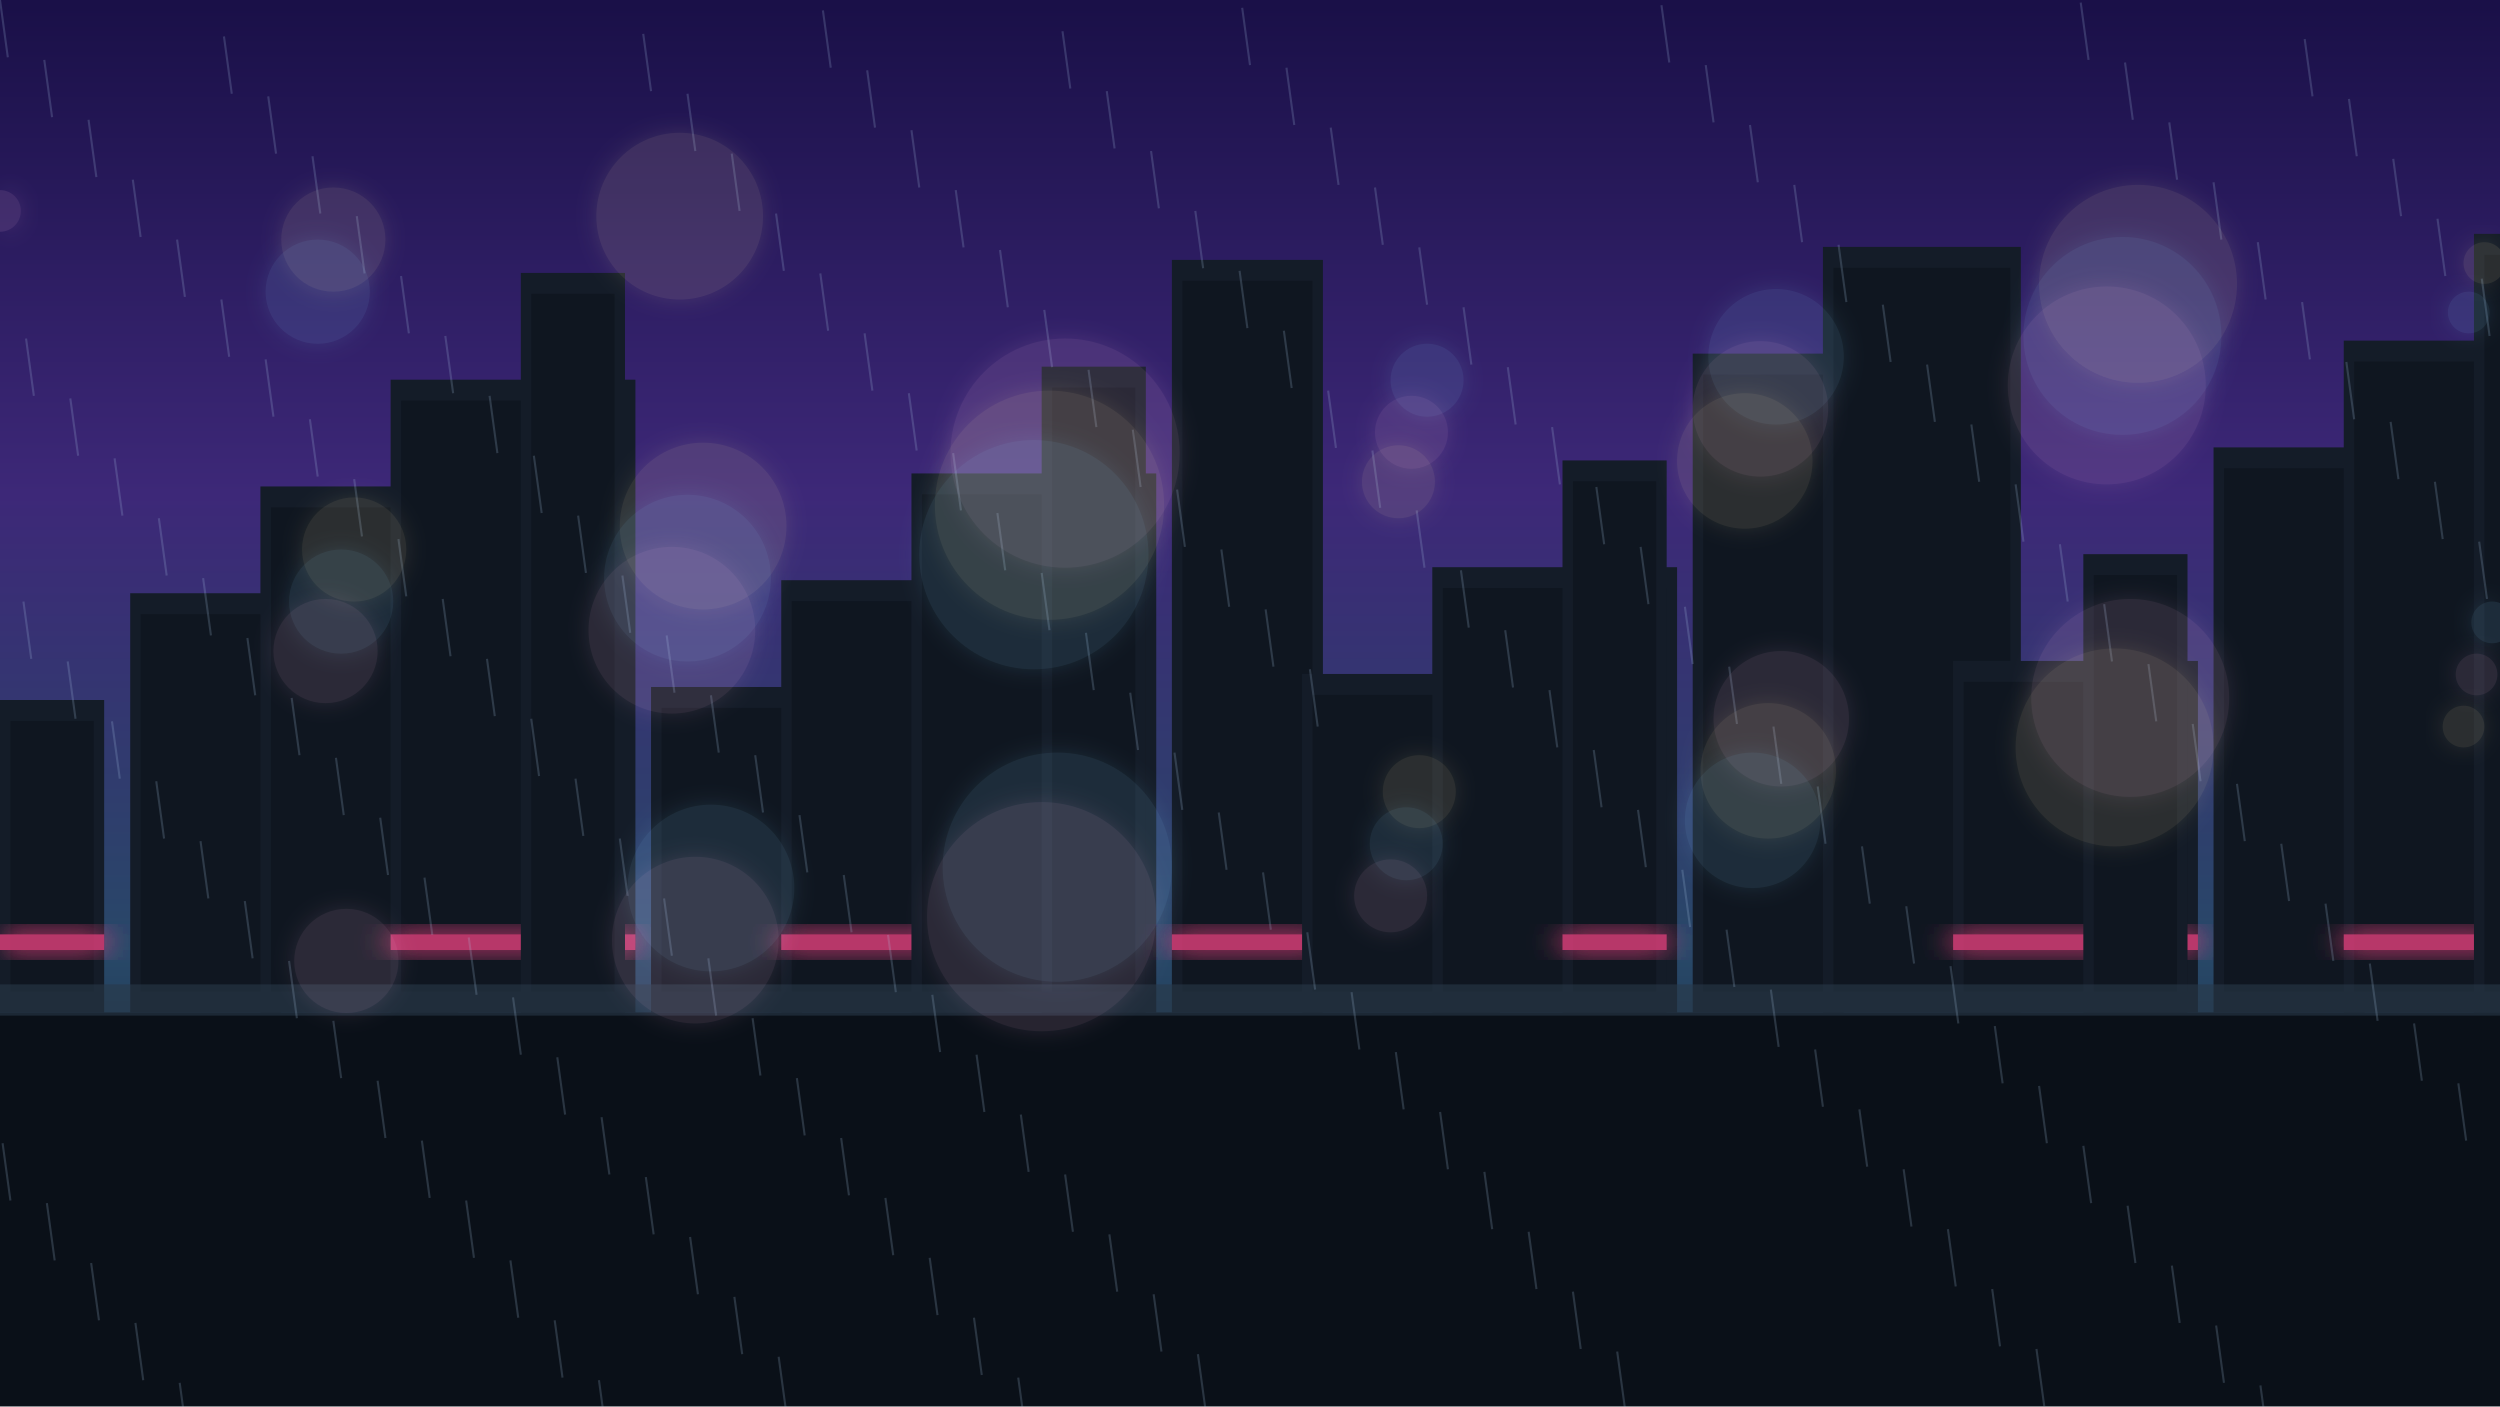
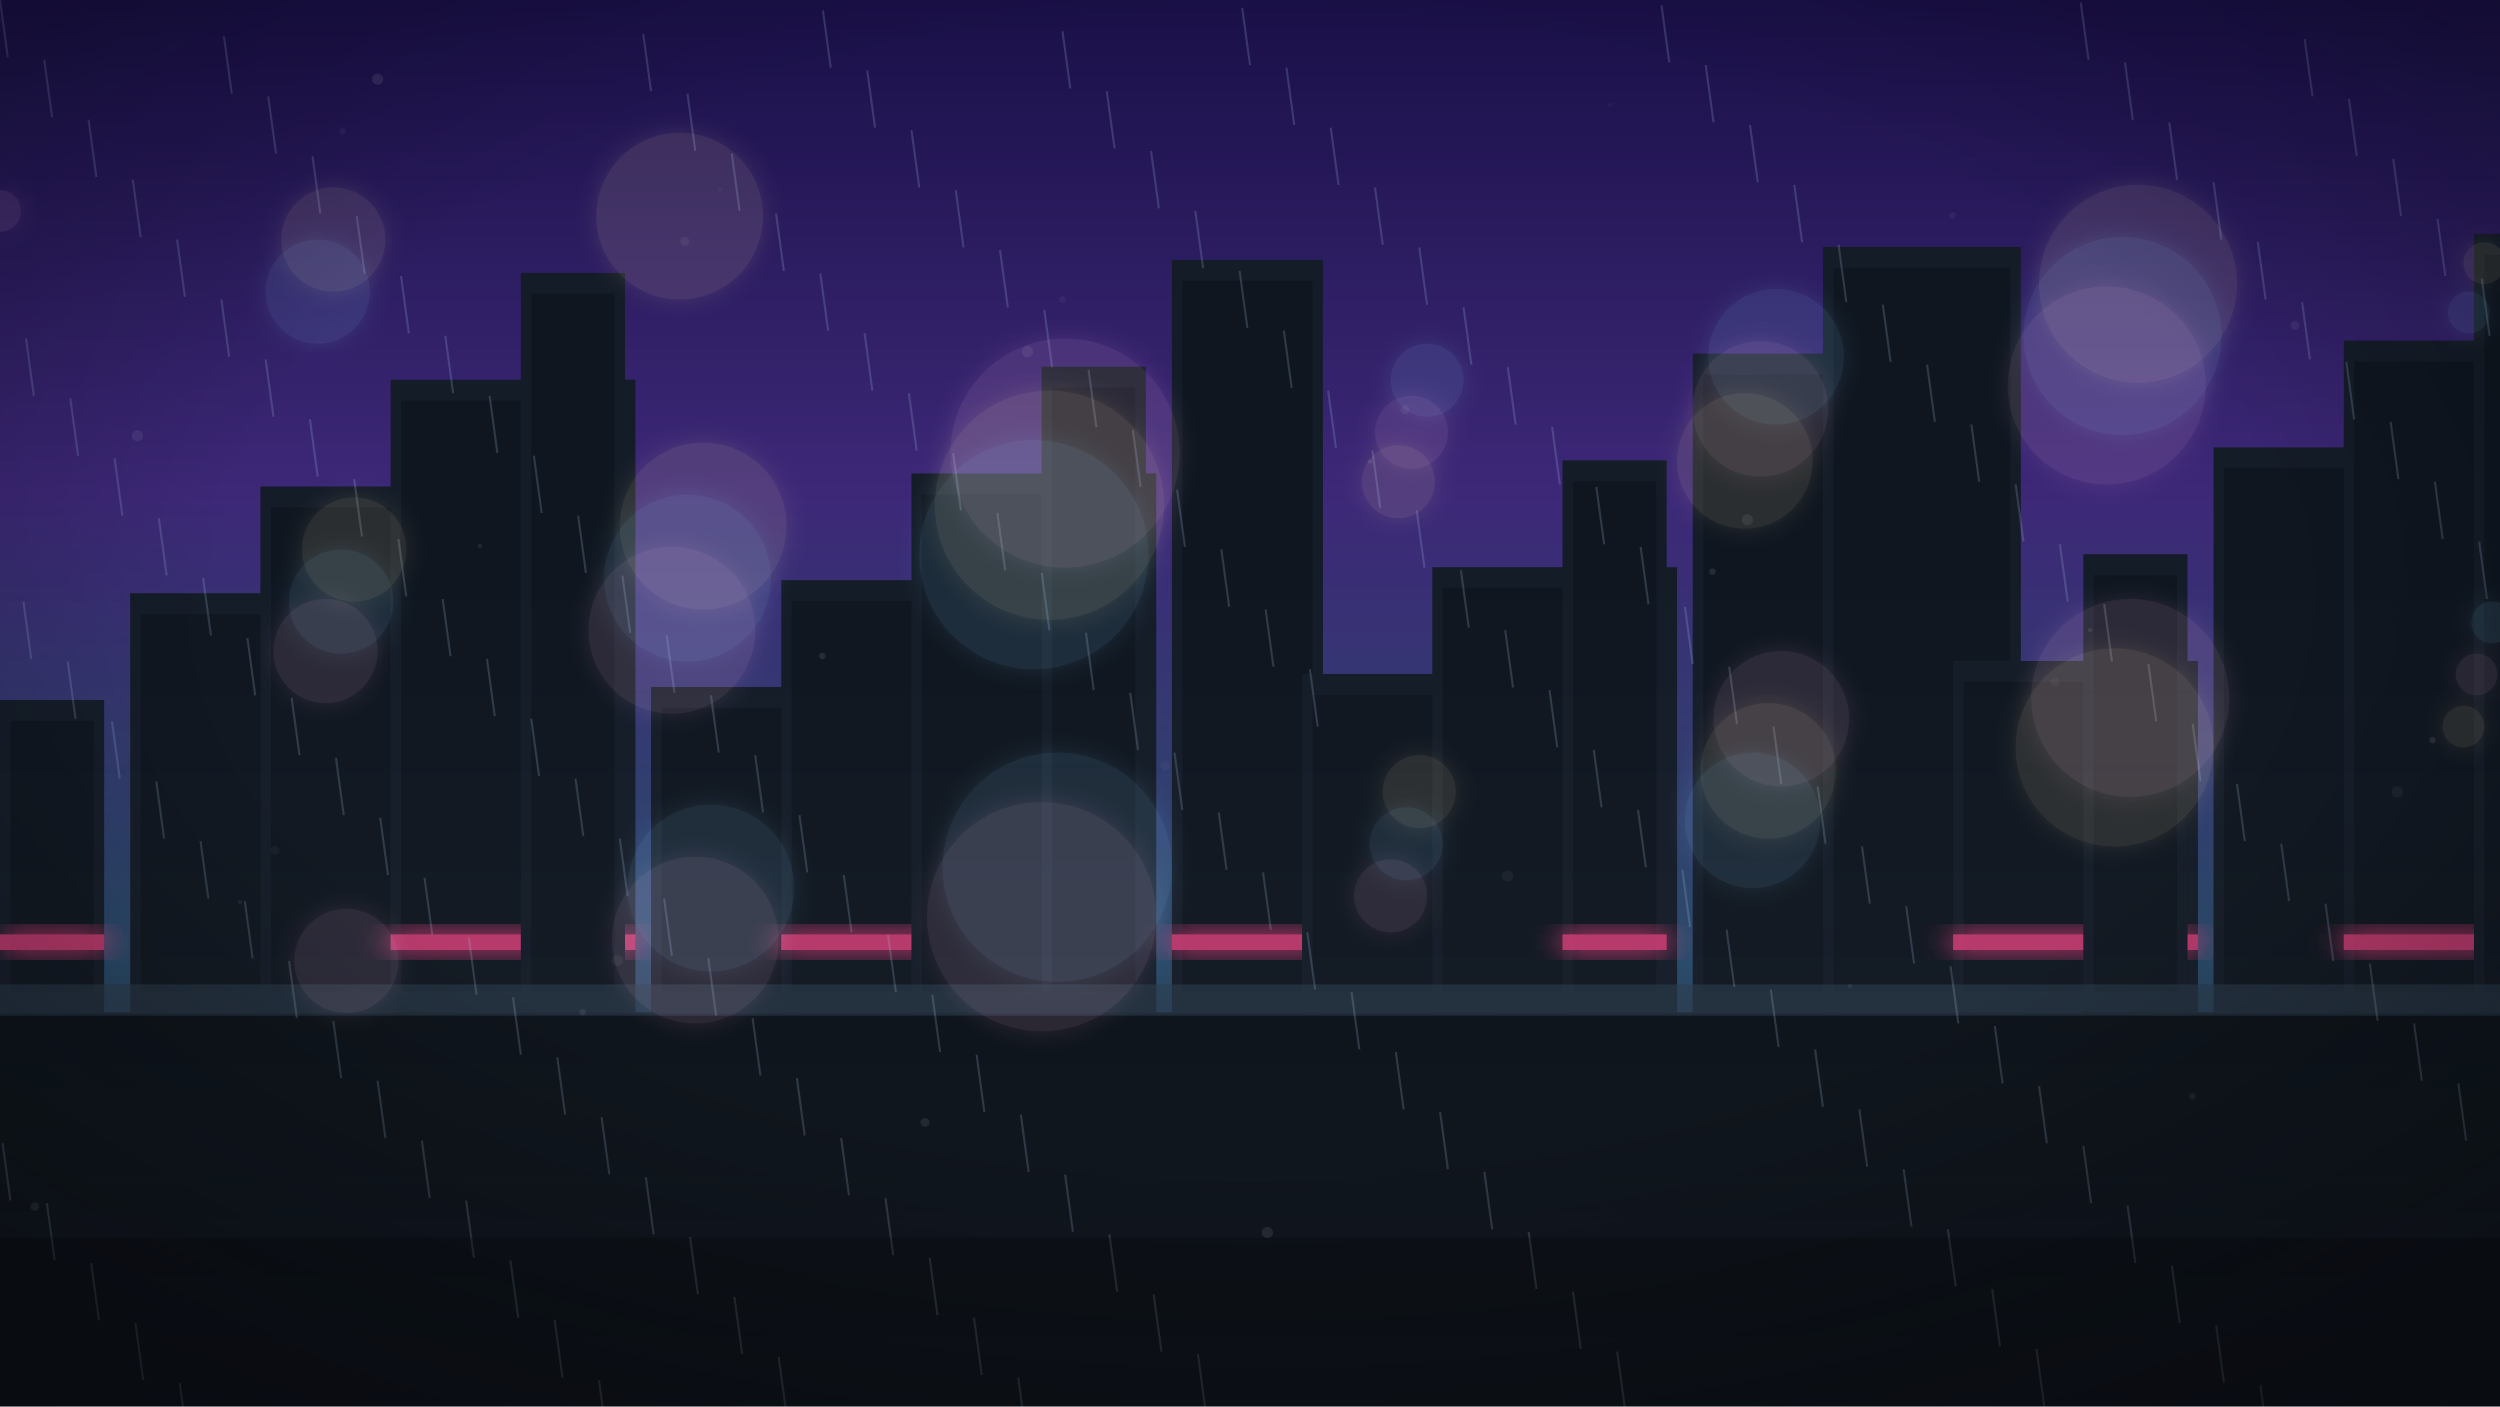
<svg xmlns="http://www.w3.org/2000/svg" viewBox="0 0 960 540" width="960" height="540">
  <defs>
    <linearGradient id="skyTop" x1="0" y1="0" x2="0" y2="1">
      <stop offset="0%" stop-color="#1a1048" />
      <stop offset="35%" stop-color="#3d2878" />
      <stop offset="68%" stop-color="#284868" />
      <stop offset="100%" stop-color="#0c1420" />
    </linearGradient>
    <linearGradient id="skyDay" x1="0" y1="0" x2="0" y2="1">
      <stop offset="0%" stop-color="#7ec8ff" />
      <stop offset="45%" stop-color="#a8d8f8" />
      <stop offset="78%" stop-color="#e8c878" />
      <stop offset="100%" stop-color="#88b868" />
    </linearGradient>
    <linearGradient id="skySunset" x1="0" y1="0" x2="0" y2="1">
      <stop offset="0%" stop-color="#ff6b4a" />
      <stop offset="28%" stop-color="#d84888" />
      <stop offset="55%" stop-color="#683878" />
      <stop offset="100%" stop-color="#120818" />
    </linearGradient>
    <linearGradient id="haze" x1="0" y1="0.4" x2="0" y2="1">
      <stop offset="0%" stop-color="#fff" stop-opacity="0" />
      <stop offset="100%" stop-color="#c8d8f0" stop-opacity="0.22" />
    </linearGradient>
    <filter id="softGlow" x="-40%" y="-40%" width="180%" height="180%">
      <feGaussianBlur stdDeviation="4" result="b" />
      <feMerge>
        <feMergeNode in="b" />
        <feMergeNode in="SourceGraphic" />
      </feMerge>
    </filter>
    <filter id="neonGlow" x="-60%" y="-60%" width="220%" height="220%">
      <feGaussianBlur stdDeviation="6" result="b" />
      <feMerge>
        <feMergeNode in="b" />
        <feMergeNode in="b" />
        <feMergeNode in="SourceGraphic" />
      </feMerge>
    </filter>
    <filter id="paintSoft" x="-2%" y="-2%" width="104%" height="104%">
      <feGaussianBlur stdDeviation="0.6" />
    </filter>
    <radialGradient id="sunDisc" cx="0.5" cy="0.5" r="0.5">
      <stop offset="0%" stop-color="#fff8e8" />
      <stop offset="55%" stop-color="#ffd080" />
      <stop offset="100%" stop-color="#ff904000" />
    </radialGradient>
    <radialGradient id="moonGlow" cx="0.5" cy="0.5" r="0.5">
      <stop offset="0%" stop-color="#fffef8" />
      <stop offset="40%" stop-color="#e8e0f0" />
      <stop offset="100%" stop-color="#e8e0f000" />
    </radialGradient>
    <linearGradient id="wallWarm" x1="0" y1="0" x2="1" y2="1">
      <stop offset="0%" stop-color="#fff0e4" />
      <stop offset="45%" stop-color="#e8c8b0" />
      <stop offset="100%" stop-color="#c8a088" />
    </linearGradient>
    <linearGradient id="wallCool" x1="0" y1="0" x2="0" y2="1">
      <stop offset="0%" stop-color="#eef2f8" />
      <stop offset="100%" stop-color="#b8c0d0" />
    </linearGradient>
    <linearGradient id="floorWood" x1="0" y1="0.6" x2="0" y2="1">
      <stop offset="0%" stop-color="#a88870" />
      <stop offset="100%" stop-color="#685040" />
    </linearGradient>
    <radialGradient id="lampGlow" cx="0.5" cy="0.5" r="0.5">
      <stop offset="0%" stop-color="#fff8e0" />
      <stop offset="70%" stop-color="#ffd898" stop-opacity="0.35" />
      <stop offset="100%" stop-color="#ffd898" stop-opacity="0" />
+     </radialGradient>
+     <radialGradient id="vignette" cx="0.5" cy="0.42" r="0.78">
+       <stop offset="52%" stop-color="#000" stop-opacity="0" />
+       <stop offset="100%" stop-color="#030508" stop-opacity="0.48" />
    </radialGradient>
  </defs>
  <rect width="960" height="540" fill="url(#skyTop)" />
  <rect x="0" y="268.8" width="40" height="120" fill="#141c28" />
  <rect x="4" y="276.8" width="32" height="104" fill="#0a1018" opacity="0.5" />
  <rect x="0" y="358.8" width="40" height="6" fill="#ff4488" opacity="0.7" filter="url(#neonGlow)" />
  <rect x="50" y="227.8" width="58" height="161" fill="#141c28" />
  <rect x="54" y="235.8" width="50" height="145" fill="#0a1018" opacity="0.5" />
  <rect x="100" y="186.8" width="76" height="202" fill="#141c28" />
  <rect x="104" y="194.8" width="68" height="186" fill="#0a1018" opacity="0.5" />
  <rect x="150" y="145.8" width="94" height="243" fill="#141c28" />
  <rect x="154" y="153.8" width="86" height="227" fill="#0a1018" opacity="0.5" />
  <rect x="150" y="358.8" width="94" height="6" fill="#ff4488" opacity="0.7" filter="url(#neonGlow)" />
  <rect x="200" y="104.8" width="40" height="284" fill="#141c28" />
  <rect x="204" y="112.8" width="32" height="268" fill="#0a1018" opacity="0.5" />
  <rect x="250" y="263.8" width="58" height="125" fill="#141c28" />
  <rect x="254" y="271.8" width="50" height="109" fill="#0a1018" opacity="0.5" />
  <rect x="300" y="222.8" width="76" height="166" fill="#141c28" />
  <rect x="304" y="230.8" width="68" height="150" fill="#0a1018" opacity="0.5" />
  <rect x="300" y="358.8" width="76" height="6" fill="#ff4488" opacity="0.7" filter="url(#neonGlow)" />
  <rect x="350" y="181.8" width="94" height="207" fill="#141c28" />
  <rect x="354" y="189.8" width="86" height="191" fill="#0a1018" opacity="0.5" />
  <rect x="400" y="140.8" width="40" height="248" fill="#141c28" />
  <rect x="404" y="148.8" width="32" height="232" fill="#0a1018" opacity="0.5" />
  <rect x="450" y="99.8" width="58" height="289" fill="#141c28" />
  <rect x="454" y="107.8" width="50" height="273" fill="#0a1018" opacity="0.5" />
  <rect x="450" y="358.8" width="58" height="6" fill="#ff4488" opacity="0.7" filter="url(#neonGlow)" />
  <rect x="500" y="258.8" width="76" height="130" fill="#141c28" />
  <rect x="504" y="266.8" width="68" height="114" fill="#0a1018" opacity="0.5" />
  <rect x="550" y="217.8" width="94" height="171" fill="#141c28" />
  <rect x="554" y="225.8" width="86" height="155" fill="#0a1018" opacity="0.5" />
  <rect x="600" y="176.8" width="40" height="212" fill="#141c28" />
  <rect x="604" y="184.8" width="32" height="196" fill="#0a1018" opacity="0.5" />
  <rect x="600" y="358.8" width="40" height="6" fill="#ff4488" opacity="0.7" filter="url(#neonGlow)" />
  <rect x="650" y="135.8" width="58" height="253" fill="#141c28" />
  <rect x="654" y="143.8" width="50" height="237" fill="#0a1018" opacity="0.5" />
  <rect x="700" y="94.8" width="76" height="294" fill="#141c28" />
  <rect x="704" y="102.8" width="68" height="278" fill="#0a1018" opacity="0.5" />
  <rect x="750" y="253.8" width="94" height="135" fill="#141c28" />
  <rect x="754" y="261.8" width="86" height="119" fill="#0a1018" opacity="0.5" />
  <rect x="750" y="358.8" width="94" height="6" fill="#ff4488" opacity="0.7" filter="url(#neonGlow)" />
  <rect x="800" y="212.8" width="40" height="176" fill="#141c28" />
  <rect x="804" y="220.8" width="32" height="160" fill="#0a1018" opacity="0.5" />
  <rect x="850" y="171.8" width="58" height="217" fill="#141c28" />
  <rect x="854" y="179.8" width="50" height="201" fill="#0a1018" opacity="0.5" />
  <rect x="900" y="130.8" width="76" height="258" fill="#141c28" />
  <rect x="904" y="138.8" width="68" height="242" fill="#0a1018" opacity="0.5" />
  <rect x="900" y="358.8" width="76" height="6" fill="#ff4488" opacity="0.7" filter="url(#neonGlow)" />
  <rect x="950" y="89.8" width="94" height="299" fill="#141c28" />
  <rect x="954" y="97.8" width="86" height="283" fill="#0a1018" opacity="0.5" />
  <rect x="0" y="388.8" width="960" height="151.2" fill="#0a1018" />
  <rect x="0" y="378" width="960" height="12" fill="#283848" opacity="0.6" />
  <line x1="0" y1="0" x2="3" y2="22" stroke="#a8c8e8" stroke-width="0.8" opacity="0.2" />
  <line x1="17" y1="23" x2="20" y2="45" stroke="#a8c8e8" stroke-width="0.8" opacity="0.2" />
  <line x1="34" y1="46" x2="37" y2="68" stroke="#a8c8e8" stroke-width="0.8" opacity="0.2" />
  <line x1="51" y1="69" x2="54" y2="91" stroke="#a8c8e8" stroke-width="0.8" opacity="0.2" />
  <line x1="68" y1="92" x2="71" y2="114" stroke="#a8c8e8" stroke-width="0.8" opacity="0.2" />
  <line x1="85" y1="115" x2="88" y2="137" stroke="#a8c8e8" stroke-width="0.8" opacity="0.2" />
  <line x1="102" y1="138" x2="105" y2="160" stroke="#a8c8e8" stroke-width="0.8" opacity="0.2" />
  <line x1="119" y1="161" x2="122" y2="183" stroke="#a8c8e8" stroke-width="0.8" opacity="0.2" />
  <line x1="136" y1="184" x2="139" y2="206" stroke="#a8c8e8" stroke-width="0.8" opacity="0.2" />
  <line x1="153" y1="207" x2="156" y2="229" stroke="#a8c8e8" stroke-width="0.8" opacity="0.2" />
  <line x1="170" y1="230" x2="173" y2="252" stroke="#a8c8e8" stroke-width="0.8" opacity="0.2" />
  <line x1="187" y1="253" x2="190" y2="275" stroke="#a8c8e8" stroke-width="0.8" opacity="0.2" />
  <line x1="204" y1="276" x2="207" y2="298" stroke="#a8c8e8" stroke-width="0.8" opacity="0.2" />
  <line x1="221" y1="299" x2="224" y2="321" stroke="#a8c8e8" stroke-width="0.8" opacity="0.2" />
  <line x1="238" y1="322" x2="241" y2="344" stroke="#a8c8e8" stroke-width="0.8" opacity="0.2" />
  <line x1="255" y1="345" x2="258" y2="367" stroke="#a8c8e8" stroke-width="0.8" opacity="0.2" />
  <line x1="272" y1="368" x2="275" y2="390" stroke="#a8c8e8" stroke-width="0.8" opacity="0.2" />
  <line x1="289" y1="391" x2="292" y2="413" stroke="#a8c8e8" stroke-width="0.8" opacity="0.2" />
  <line x1="306" y1="414" x2="309" y2="436" stroke="#a8c8e8" stroke-width="0.8" opacity="0.2" />
  <line x1="323" y1="437" x2="326" y2="459" stroke="#a8c8e8" stroke-width="0.8" opacity="0.2" />
  <line x1="340" y1="460" x2="343" y2="482" stroke="#a8c8e8" stroke-width="0.8" opacity="0.2" />
  <line x1="357" y1="483" x2="360" y2="505" stroke="#a8c8e8" stroke-width="0.8" opacity="0.2" />
  <line x1="374" y1="506" x2="377" y2="528" stroke="#a8c8e8" stroke-width="0.8" opacity="0.2" />
  <line x1="391" y1="529" x2="394" y2="551" stroke="#a8c8e8" stroke-width="0.8" opacity="0.2" />
  <line x1="408" y1="12" x2="411" y2="34" stroke="#a8c8e8" stroke-width="0.8" opacity="0.2" />
  <line x1="425" y1="35" x2="428" y2="57" stroke="#a8c8e8" stroke-width="0.8" opacity="0.2" />
  <line x1="442" y1="58" x2="445" y2="80" stroke="#a8c8e8" stroke-width="0.8" opacity="0.2" />
  <line x1="459" y1="81" x2="462" y2="103" stroke="#a8c8e8" stroke-width="0.8" opacity="0.2" />
  <line x1="476" y1="104" x2="479" y2="126" stroke="#a8c8e8" stroke-width="0.8" opacity="0.2" />
  <line x1="493" y1="127" x2="496" y2="149" stroke="#a8c8e8" stroke-width="0.8" opacity="0.2" />
  <line x1="510" y1="150" x2="513" y2="172" stroke="#a8c8e8" stroke-width="0.8" opacity="0.2" />
  <line x1="527" y1="173" x2="530" y2="195" stroke="#a8c8e8" stroke-width="0.8" opacity="0.2" />
  <line x1="544" y1="196" x2="547" y2="218" stroke="#a8c8e8" stroke-width="0.8" opacity="0.2" />
  <line x1="561" y1="219" x2="564" y2="241" stroke="#a8c8e8" stroke-width="0.8" opacity="0.2" />
  <line x1="578" y1="242" x2="581" y2="264" stroke="#a8c8e8" stroke-width="0.8" opacity="0.2" />
  <line x1="595" y1="265" x2="598" y2="287" stroke="#a8c8e8" stroke-width="0.8" opacity="0.2" />
  <line x1="612" y1="288" x2="615" y2="310" stroke="#a8c8e8" stroke-width="0.8" opacity="0.2" />
  <line x1="629" y1="311" x2="632" y2="333" stroke="#a8c8e8" stroke-width="0.8" opacity="0.2" />
  <line x1="646" y1="334" x2="649" y2="356" stroke="#a8c8e8" stroke-width="0.8" opacity="0.2" />
  <line x1="663" y1="357" x2="666" y2="379" stroke="#a8c8e8" stroke-width="0.8" opacity="0.2" />
  <line x1="680" y1="380" x2="683" y2="402" stroke="#a8c8e8" stroke-width="0.8" opacity="0.2" />
  <line x1="697" y1="403" x2="700" y2="425" stroke="#a8c8e8" stroke-width="0.8" opacity="0.2" />
  <line x1="714" y1="426" x2="717" y2="448" stroke="#a8c8e8" stroke-width="0.8" opacity="0.2" />
  <line x1="731" y1="449" x2="734" y2="471" stroke="#a8c8e8" stroke-width="0.8" opacity="0.2" />
  <line x1="748" y1="472" x2="751" y2="494" stroke="#a8c8e8" stroke-width="0.8" opacity="0.2" />
  <line x1="765" y1="495" x2="768" y2="517" stroke="#a8c8e8" stroke-width="0.8" opacity="0.2" />
  <line x1="782" y1="518" x2="785" y2="540" stroke="#a8c8e8" stroke-width="0.8" opacity="0.2" />
  <line x1="799" y1="1" x2="802" y2="23" stroke="#a8c8e8" stroke-width="0.8" opacity="0.2" />
  <line x1="816" y1="24" x2="819" y2="46" stroke="#a8c8e8" stroke-width="0.8" opacity="0.2" />
  <line x1="833" y1="47" x2="836" y2="69" stroke="#a8c8e8" stroke-width="0.8" opacity="0.2" />
  <line x1="850" y1="70" x2="853" y2="92" stroke="#a8c8e8" stroke-width="0.8" opacity="0.2" />
  <line x1="867" y1="93" x2="870" y2="115" stroke="#a8c8e8" stroke-width="0.8" opacity="0.2" />
  <line x1="884" y1="116" x2="887" y2="138" stroke="#a8c8e8" stroke-width="0.8" opacity="0.2" />
  <line x1="901" y1="139" x2="904" y2="161" stroke="#a8c8e8" stroke-width="0.8" opacity="0.2" />
  <line x1="918" y1="162" x2="921" y2="184" stroke="#a8c8e8" stroke-width="0.8" opacity="0.2" />
  <line x1="935" y1="185" x2="938" y2="207" stroke="#a8c8e8" stroke-width="0.8" opacity="0.2" />
  <line x1="952" y1="208" x2="955" y2="230" stroke="#a8c8e8" stroke-width="0.8" opacity="0.2" />
  <line x1="9" y1="231" x2="12" y2="253" stroke="#a8c8e8" stroke-width="0.8" opacity="0.2" />
  <line x1="26" y1="254" x2="29" y2="276" stroke="#a8c8e8" stroke-width="0.8" opacity="0.2" />
  <line x1="43" y1="277" x2="46" y2="299" stroke="#a8c8e8" stroke-width="0.8" opacity="0.2" />
  <line x1="60" y1="300" x2="63" y2="322" stroke="#a8c8e8" stroke-width="0.8" opacity="0.2" />
  <line x1="77" y1="323" x2="80" y2="345" stroke="#a8c8e8" stroke-width="0.8" opacity="0.2" />
  <line x1="94" y1="346" x2="97" y2="368" stroke="#a8c8e8" stroke-width="0.8" opacity="0.2" />
  <line x1="111" y1="369" x2="114" y2="391" stroke="#a8c8e8" stroke-width="0.8" opacity="0.2" />
  <line x1="128" y1="392" x2="131" y2="414" stroke="#a8c8e8" stroke-width="0.8" opacity="0.2" />
  <line x1="145" y1="415" x2="148" y2="437" stroke="#a8c8e8" stroke-width="0.8" opacity="0.2" />
  <line x1="162" y1="438" x2="165" y2="460" stroke="#a8c8e8" stroke-width="0.8" opacity="0.2" />
  <line x1="179" y1="461" x2="182" y2="483" stroke="#a8c8e8" stroke-width="0.8" opacity="0.2" />
  <line x1="196" y1="484" x2="199" y2="506" stroke="#a8c8e8" stroke-width="0.8" opacity="0.2" />
  <line x1="213" y1="507" x2="216" y2="529" stroke="#a8c8e8" stroke-width="0.8" opacity="0.2" />
  <line x1="230" y1="530" x2="233" y2="552" stroke="#a8c8e8" stroke-width="0.8" opacity="0.2" />
  <line x1="247" y1="13" x2="250" y2="35" stroke="#a8c8e8" stroke-width="0.8" opacity="0.2" />
  <line x1="264" y1="36" x2="267" y2="58" stroke="#a8c8e8" stroke-width="0.8" opacity="0.2" />
  <line x1="281" y1="59" x2="284" y2="81" stroke="#a8c8e8" stroke-width="0.8" opacity="0.2" />
  <line x1="298" y1="82" x2="301" y2="104" stroke="#a8c8e8" stroke-width="0.8" opacity="0.2" />
  <line x1="315" y1="105" x2="318" y2="127" stroke="#a8c8e8" stroke-width="0.8" opacity="0.2" />
  <line x1="332" y1="128" x2="335" y2="150" stroke="#a8c8e8" stroke-width="0.8" opacity="0.2" />
  <line x1="349" y1="151" x2="352" y2="173" stroke="#a8c8e8" stroke-width="0.8" opacity="0.2" />
  <line x1="366" y1="174" x2="369" y2="196" stroke="#a8c8e8" stroke-width="0.8" opacity="0.2" />
  <line x1="383" y1="197" x2="386" y2="219" stroke="#a8c8e8" stroke-width="0.8" opacity="0.2" />
  <line x1="400" y1="220" x2="403" y2="242" stroke="#a8c8e8" stroke-width="0.8" opacity="0.2" />
  <line x1="417" y1="243" x2="420" y2="265" stroke="#a8c8e8" stroke-width="0.8" opacity="0.2" />
  <line x1="434" y1="266" x2="437" y2="288" stroke="#a8c8e8" stroke-width="0.8" opacity="0.2" />
  <line x1="451" y1="289" x2="454" y2="311" stroke="#a8c8e8" stroke-width="0.8" opacity="0.2" />
  <line x1="468" y1="312" x2="471" y2="334" stroke="#a8c8e8" stroke-width="0.8" opacity="0.2" />
  <line x1="485" y1="335" x2="488" y2="357" stroke="#a8c8e8" stroke-width="0.8" opacity="0.2" />
  <line x1="502" y1="358" x2="505" y2="380" stroke="#a8c8e8" stroke-width="0.8" opacity="0.2" />
  <line x1="519" y1="381" x2="522" y2="403" stroke="#a8c8e8" stroke-width="0.8" opacity="0.2" />
  <line x1="536" y1="404" x2="539" y2="426" stroke="#a8c8e8" stroke-width="0.8" opacity="0.2" />
  <line x1="553" y1="427" x2="556" y2="449" stroke="#a8c8e8" stroke-width="0.8" opacity="0.2" />
  <line x1="570" y1="450" x2="573" y2="472" stroke="#a8c8e8" stroke-width="0.8" opacity="0.2" />
  <line x1="587" y1="473" x2="590" y2="495" stroke="#a8c8e8" stroke-width="0.8" opacity="0.2" />
  <line x1="604" y1="496" x2="607" y2="518" stroke="#a8c8e8" stroke-width="0.8" opacity="0.2" />
  <line x1="621" y1="519" x2="624" y2="541" stroke="#a8c8e8" stroke-width="0.8" opacity="0.2" />
  <line x1="638" y1="2" x2="641" y2="24" stroke="#a8c8e8" stroke-width="0.8" opacity="0.2" />
  <line x1="655" y1="25" x2="658" y2="47" stroke="#a8c8e8" stroke-width="0.8" opacity="0.2" />
  <line x1="672" y1="48" x2="675" y2="70" stroke="#a8c8e8" stroke-width="0.8" opacity="0.2" />
  <line x1="689" y1="71" x2="692" y2="93" stroke="#a8c8e8" stroke-width="0.8" opacity="0.2" />
  <line x1="706" y1="94" x2="709" y2="116" stroke="#a8c8e8" stroke-width="0.8" opacity="0.2" />
  <line x1="723" y1="117" x2="726" y2="139" stroke="#a8c8e8" stroke-width="0.8" opacity="0.2" />
  <line x1="740" y1="140" x2="743" y2="162" stroke="#a8c8e8" stroke-width="0.8" opacity="0.2" />
  <line x1="757" y1="163" x2="760" y2="185" stroke="#a8c8e8" stroke-width="0.8" opacity="0.2" />
  <line x1="774" y1="186" x2="777" y2="208" stroke="#a8c8e8" stroke-width="0.8" opacity="0.2" />
  <line x1="791" y1="209" x2="794" y2="231" stroke="#a8c8e8" stroke-width="0.8" opacity="0.2" />
  <line x1="808" y1="232" x2="811" y2="254" stroke="#a8c8e8" stroke-width="0.8" opacity="0.2" />
  <line x1="825" y1="255" x2="828" y2="277" stroke="#a8c8e8" stroke-width="0.8" opacity="0.2" />
  <line x1="842" y1="278" x2="845" y2="300" stroke="#a8c8e8" stroke-width="0.8" opacity="0.2" />
  <line x1="859" y1="301" x2="862" y2="323" stroke="#a8c8e8" stroke-width="0.8" opacity="0.2" />
  <line x1="876" y1="324" x2="879" y2="346" stroke="#a8c8e8" stroke-width="0.8" opacity="0.2" />
  <line x1="893" y1="347" x2="896" y2="369" stroke="#a8c8e8" stroke-width="0.8" opacity="0.2" />
  <line x1="910" y1="370" x2="913" y2="392" stroke="#a8c8e8" stroke-width="0.8" opacity="0.2" />
  <line x1="927" y1="393" x2="930" y2="415" stroke="#a8c8e8" stroke-width="0.8" opacity="0.2" />
  <line x1="944" y1="416" x2="947" y2="438" stroke="#a8c8e8" stroke-width="0.8" opacity="0.2" />
  <line x1="1" y1="439" x2="4" y2="461" stroke="#a8c8e8" stroke-width="0.8" opacity="0.2" />
  <line x1="18" y1="462" x2="21" y2="484" stroke="#a8c8e8" stroke-width="0.8" opacity="0.2" />
  <line x1="35" y1="485" x2="38" y2="507" stroke="#a8c8e8" stroke-width="0.8" opacity="0.2" />
  <line x1="52" y1="508" x2="55" y2="530" stroke="#a8c8e8" stroke-width="0.8" opacity="0.2" />
  <line x1="69" y1="531" x2="72" y2="553" stroke="#a8c8e8" stroke-width="0.8" opacity="0.2" />
  <line x1="86" y1="14" x2="89" y2="36" stroke="#a8c8e8" stroke-width="0.8" opacity="0.2" />
  <line x1="103" y1="37" x2="106" y2="59" stroke="#a8c8e8" stroke-width="0.8" opacity="0.2" />
  <line x1="120" y1="60" x2="123" y2="82" stroke="#a8c8e8" stroke-width="0.8" opacity="0.2" />
  <line x1="137" y1="83" x2="140" y2="105" stroke="#a8c8e8" stroke-width="0.8" opacity="0.2" />
  <line x1="154" y1="106" x2="157" y2="128" stroke="#a8c8e8" stroke-width="0.8" opacity="0.2" />
  <line x1="171" y1="129" x2="174" y2="151" stroke="#a8c8e8" stroke-width="0.8" opacity="0.2" />
  <line x1="188" y1="152" x2="191" y2="174" stroke="#a8c8e8" stroke-width="0.8" opacity="0.2" />
  <line x1="205" y1="175" x2="208" y2="197" stroke="#a8c8e8" stroke-width="0.8" opacity="0.2" />
  <line x1="222" y1="198" x2="225" y2="220" stroke="#a8c8e8" stroke-width="0.8" opacity="0.2" />
  <line x1="239" y1="221" x2="242" y2="243" stroke="#a8c8e8" stroke-width="0.8" opacity="0.2" />
  <line x1="256" y1="244" x2="259" y2="266" stroke="#a8c8e8" stroke-width="0.8" opacity="0.2" />
  <line x1="273" y1="267" x2="276" y2="289" stroke="#a8c8e8" stroke-width="0.8" opacity="0.2" />
  <line x1="290" y1="290" x2="293" y2="312" stroke="#a8c8e8" stroke-width="0.8" opacity="0.2" />
  <line x1="307" y1="313" x2="310" y2="335" stroke="#a8c8e8" stroke-width="0.8" opacity="0.2" />
  <line x1="324" y1="336" x2="327" y2="358" stroke="#a8c8e8" stroke-width="0.8" opacity="0.2" />
  <line x1="341" y1="359" x2="344" y2="381" stroke="#a8c8e8" stroke-width="0.8" opacity="0.2" />
  <line x1="358" y1="382" x2="361" y2="404" stroke="#a8c8e8" stroke-width="0.8" opacity="0.2" />
  <line x1="375" y1="405" x2="378" y2="427" stroke="#a8c8e8" stroke-width="0.8" opacity="0.2" />
  <line x1="392" y1="428" x2="395" y2="450" stroke="#a8c8e8" stroke-width="0.8" opacity="0.2" />
  <line x1="409" y1="451" x2="412" y2="473" stroke="#a8c8e8" stroke-width="0.8" opacity="0.2" />
  <line x1="426" y1="474" x2="429" y2="496" stroke="#a8c8e8" stroke-width="0.8" opacity="0.2" />
  <line x1="443" y1="497" x2="446" y2="519" stroke="#a8c8e8" stroke-width="0.8" opacity="0.2" />
  <line x1="460" y1="520" x2="463" y2="542" stroke="#a8c8e8" stroke-width="0.8" opacity="0.2" />
  <line x1="477" y1="3" x2="480" y2="25" stroke="#a8c8e8" stroke-width="0.8" opacity="0.2" />
  <line x1="494" y1="26" x2="497" y2="48" stroke="#a8c8e8" stroke-width="0.8" opacity="0.2" />
  <line x1="511" y1="49" x2="514" y2="71" stroke="#a8c8e8" stroke-width="0.8" opacity="0.2" />
  <line x1="528" y1="72" x2="531" y2="94" stroke="#a8c8e8" stroke-width="0.8" opacity="0.2" />
  <line x1="545" y1="95" x2="548" y2="117" stroke="#a8c8e8" stroke-width="0.8" opacity="0.2" />
  <line x1="562" y1="118" x2="565" y2="140" stroke="#a8c8e8" stroke-width="0.8" opacity="0.2" />
  <line x1="579" y1="141" x2="582" y2="163" stroke="#a8c8e8" stroke-width="0.8" opacity="0.2" />
  <line x1="596" y1="164" x2="599" y2="186" stroke="#a8c8e8" stroke-width="0.8" opacity="0.2" />
  <line x1="613" y1="187" x2="616" y2="209" stroke="#a8c8e8" stroke-width="0.8" opacity="0.2" />
  <line x1="630" y1="210" x2="633" y2="232" stroke="#a8c8e8" stroke-width="0.8" opacity="0.2" />
  <line x1="647" y1="233" x2="650" y2="255" stroke="#a8c8e8" stroke-width="0.8" opacity="0.2" />
  <line x1="664" y1="256" x2="667" y2="278" stroke="#a8c8e8" stroke-width="0.8" opacity="0.2" />
  <line x1="681" y1="279" x2="684" y2="301" stroke="#a8c8e8" stroke-width="0.8" opacity="0.2" />
  <line x1="698" y1="302" x2="701" y2="324" stroke="#a8c8e8" stroke-width="0.8" opacity="0.2" />
  <line x1="715" y1="325" x2="718" y2="347" stroke="#a8c8e8" stroke-width="0.8" opacity="0.2" />
  <line x1="732" y1="348" x2="735" y2="370" stroke="#a8c8e8" stroke-width="0.8" opacity="0.2" />
  <line x1="749" y1="371" x2="752" y2="393" stroke="#a8c8e8" stroke-width="0.8" opacity="0.2" />
  <line x1="766" y1="394" x2="769" y2="416" stroke="#a8c8e8" stroke-width="0.8" opacity="0.2" />
  <line x1="783" y1="417" x2="786" y2="439" stroke="#a8c8e8" stroke-width="0.8" opacity="0.2" />
  <line x1="800" y1="440" x2="803" y2="462" stroke="#a8c8e8" stroke-width="0.8" opacity="0.2" />
  <line x1="817" y1="463" x2="820" y2="485" stroke="#a8c8e8" stroke-width="0.8" opacity="0.2" />
  <line x1="834" y1="486" x2="837" y2="508" stroke="#a8c8e8" stroke-width="0.8" opacity="0.2" />
  <line x1="851" y1="509" x2="854" y2="531" stroke="#a8c8e8" stroke-width="0.8" opacity="0.2" />
  <line x1="868" y1="532" x2="871" y2="554" stroke="#a8c8e8" stroke-width="0.8" opacity="0.2" />
  <line x1="885" y1="15" x2="888" y2="37" stroke="#a8c8e8" stroke-width="0.8" opacity="0.2" />
  <line x1="902" y1="38" x2="905" y2="60" stroke="#a8c8e8" stroke-width="0.8" opacity="0.2" />
  <line x1="919" y1="61" x2="922" y2="83" stroke="#a8c8e8" stroke-width="0.8" opacity="0.2" />
  <line x1="936" y1="84" x2="939" y2="106" stroke="#a8c8e8" stroke-width="0.8" opacity="0.2" />
  <line x1="953" y1="107" x2="956" y2="129" stroke="#a8c8e8" stroke-width="0.8" opacity="0.2" />
  <line x1="10" y1="130" x2="13" y2="152" stroke="#a8c8e8" stroke-width="0.8" opacity="0.2" />
  <line x1="27" y1="153" x2="30" y2="175" stroke="#a8c8e8" stroke-width="0.8" opacity="0.2" />
  <line x1="44" y1="176" x2="47" y2="198" stroke="#a8c8e8" stroke-width="0.8" opacity="0.2" />
  <line x1="61" y1="199" x2="64" y2="221" stroke="#a8c8e8" stroke-width="0.8" opacity="0.2" />
  <line x1="78" y1="222" x2="81" y2="244" stroke="#a8c8e8" stroke-width="0.8" opacity="0.2" />
  <line x1="95" y1="245" x2="98" y2="267" stroke="#a8c8e8" stroke-width="0.8" opacity="0.2" />
  <line x1="112" y1="268" x2="115" y2="290" stroke="#a8c8e8" stroke-width="0.8" opacity="0.2" />
  <line x1="129" y1="291" x2="132" y2="313" stroke="#a8c8e8" stroke-width="0.8" opacity="0.2" />
  <line x1="146" y1="314" x2="149" y2="336" stroke="#a8c8e8" stroke-width="0.8" opacity="0.2" />
  <line x1="163" y1="337" x2="166" y2="359" stroke="#a8c8e8" stroke-width="0.8" opacity="0.2" />
  <line x1="180" y1="360" x2="183" y2="382" stroke="#a8c8e8" stroke-width="0.8" opacity="0.2" />
  <line x1="197" y1="383" x2="200" y2="405" stroke="#a8c8e8" stroke-width="0.8" opacity="0.2" />
  <line x1="214" y1="406" x2="217" y2="428" stroke="#a8c8e8" stroke-width="0.8" opacity="0.2" />
  <line x1="231" y1="429" x2="234" y2="451" stroke="#a8c8e8" stroke-width="0.8" opacity="0.2" />
  <line x1="248" y1="452" x2="251" y2="474" stroke="#a8c8e8" stroke-width="0.8" opacity="0.2" />
  <line x1="265" y1="475" x2="268" y2="497" stroke="#a8c8e8" stroke-width="0.8" opacity="0.2" />
  <line x1="282" y1="498" x2="285" y2="520" stroke="#a8c8e8" stroke-width="0.8" opacity="0.2" />
  <line x1="299" y1="521" x2="302" y2="543" stroke="#a8c8e8" stroke-width="0.8" opacity="0.2" />
  <line x1="316" y1="4" x2="319" y2="26" stroke="#a8c8e8" stroke-width="0.8" opacity="0.2" />
  <line x1="333" y1="27" x2="336" y2="49" stroke="#a8c8e8" stroke-width="0.8" opacity="0.2" />
  <line x1="350" y1="50" x2="353" y2="72" stroke="#a8c8e8" stroke-width="0.8" opacity="0.2" />
  <line x1="367" y1="73" x2="370" y2="95" stroke="#a8c8e8" stroke-width="0.8" opacity="0.2" />
  <line x1="384" y1="96" x2="387" y2="118" stroke="#a8c8e8" stroke-width="0.8" opacity="0.2" />
  <line x1="401" y1="119" x2="404" y2="141" stroke="#a8c8e8" stroke-width="0.8" opacity="0.2" />
  <line x1="418" y1="142" x2="421" y2="164" stroke="#a8c8e8" stroke-width="0.8" opacity="0.2" />
  <line x1="435" y1="165" x2="438" y2="187" stroke="#a8c8e8" stroke-width="0.8" opacity="0.2" />
  <line x1="452" y1="188" x2="455" y2="210" stroke="#a8c8e8" stroke-width="0.8" opacity="0.2" />
  <line x1="469" y1="211" x2="472" y2="233" stroke="#a8c8e8" stroke-width="0.8" opacity="0.2" />
  <line x1="486" y1="234" x2="489" y2="256" stroke="#a8c8e8" stroke-width="0.8" opacity="0.2" />
  <line x1="503" y1="257" x2="506" y2="279" stroke="#a8c8e8" stroke-width="0.8" opacity="0.2" />
  <circle cx="0" cy="81" r="8" fill="#ffb8e8" opacity="0.12" filter="url(#softGlow)" />
  <circle cx="548" cy="146" r="14" fill="#88d8ff" opacity="0.12" filter="url(#softGlow)" />
  <circle cx="136" cy="211" r="20" fill="#ffe8a8" opacity="0.12" filter="url(#softGlow)" />
  <circle cx="684" cy="276" r="26" fill="#ffb8e8" opacity="0.12" filter="url(#softGlow)" />
  <circle cx="273" cy="341" r="32" fill="#88d8ff" opacity="0.12" filter="url(#softGlow)" />
  <circle cx="821" cy="109" r="38" fill="#ffe8a8" opacity="0.12" filter="url(#softGlow)" />
  <circle cx="409" cy="174" r="44" fill="#ffb8e8" opacity="0.12" filter="url(#softGlow)" />
  <circle cx="957" cy="239" r="8" fill="#88d8ff" opacity="0.12" filter="url(#softGlow)" />
  <circle cx="545" cy="304" r="14" fill="#ffe8a8" opacity="0.12" filter="url(#softGlow)" />
  <circle cx="133" cy="369" r="20" fill="#ffb8e8" opacity="0.12" filter="url(#softGlow)" />
  <circle cx="682" cy="137" r="26" fill="#88d8ff" opacity="0.12" filter="url(#softGlow)" />
  <circle cx="270" cy="202" r="32" fill="#ffe8a8" opacity="0.12" filter="url(#softGlow)" />
  <circle cx="818" cy="268" r="38" fill="#ffb8e8" opacity="0.12" filter="url(#softGlow)" />
  <circle cx="406" cy="333" r="44" fill="#88d8ff" opacity="0.12" filter="url(#softGlow)" />
  <circle cx="954" cy="101" r="8" fill="#ffe8a8" opacity="0.12" filter="url(#softGlow)" />
  <circle cx="542" cy="166" r="14" fill="#ffb8e8" opacity="0.12" filter="url(#softGlow)" />
  <circle cx="131" cy="231" r="20" fill="#88d8ff" opacity="0.12" filter="url(#softGlow)" />
  <circle cx="679" cy="296" r="26" fill="#ffe8a8" opacity="0.12" filter="url(#softGlow)" />
  <circle cx="267" cy="361" r="32" fill="#ffb8e8" opacity="0.12" filter="url(#softGlow)" />
  <circle cx="815" cy="129" r="38" fill="#88d8ff" opacity="0.12" filter="url(#softGlow)" />
  <circle cx="403" cy="194" r="44" fill="#ffe8a8" opacity="0.12" filter="url(#softGlow)" />
  <circle cx="951" cy="259" r="8" fill="#ffb8e8" opacity="0.12" filter="url(#softGlow)" />
  <circle cx="540" cy="324" r="14" fill="#88d8ff" opacity="0.12" filter="url(#softGlow)" />
  <circle cx="128" cy="92" r="20" fill="#ffe8a8" opacity="0.12" filter="url(#softGlow)" />
  <circle cx="676" cy="157" r="26" fill="#ffb8e8" opacity="0.12" filter="url(#softGlow)" />
  <circle cx="264" cy="222" r="32" fill="#88d8ff" opacity="0.12" filter="url(#softGlow)" />
  <circle cx="812" cy="287" r="38" fill="#ffe8a8" opacity="0.12" filter="url(#softGlow)" />
  <circle cx="400" cy="352" r="44" fill="#ffb8e8" opacity="0.12" filter="url(#softGlow)" />
  <circle cx="948" cy="120" r="8" fill="#88d8ff" opacity="0.12" filter="url(#softGlow)" />
  <circle cx="537" cy="185" r="14" fill="#ffe8a8" opacity="0.12" filter="url(#softGlow)" />
  <circle cx="125" cy="250" r="20" fill="#ffb8e8" opacity="0.12" filter="url(#softGlow)" />
  <circle cx="673" cy="315" r="26" fill="#88d8ff" opacity="0.12" filter="url(#softGlow)" />
  <circle cx="261" cy="83" r="32" fill="#ffe8a8" opacity="0.12" filter="url(#softGlow)" />
  <circle cx="809" cy="148" r="38" fill="#ffb8e8" opacity="0.12" filter="url(#softGlow)" />
  <circle cx="397" cy="213" r="44" fill="#88d8ff" opacity="0.12" filter="url(#softGlow)" />
  <circle cx="946" cy="279" r="8" fill="#ffe8a8" opacity="0.12" filter="url(#softGlow)" />
  <circle cx="534" cy="344" r="14" fill="#ffb8e8" opacity="0.12" filter="url(#softGlow)" />
  <circle cx="122" cy="112" r="20" fill="#88d8ff" opacity="0.12" filter="url(#softGlow)" />
  <circle cx="670" cy="177" r="26" fill="#ffe8a8" opacity="0.12" filter="url(#softGlow)" />
  <circle cx="258" cy="242" r="32" fill="#ffb8e8" opacity="0.12" filter="url(#softGlow)" />
+   <circle cx="0.0" cy="8.1" r="0.80" fill="#fff" opacity="0.035" />
+   <circle cx="131.5" cy="50.4" r="1.25" fill="#fff" opacity="0.047" />
+   <circle cx="263.0" cy="92.7" r="1.70" fill="#fff" opacity="0.059" />
+   <circle cx="394.6" cy="135.0" r="2.15" fill="#fff" opacity="0.071" />
+   <circle cx="526.1" cy="177.2" r="0.80" fill="#fff" opacity="0.083" />
+   <circle cx="657.6" cy="219.5" r="1.25" fill="#fff" opacity="0.095" />
+   <circle cx="789.1" cy="261.8" r="1.70" fill="#fff" opacity="0.035" />
+   <circle cx="920.6" cy="304.1" r="2.15" fill="#fff" opacity="0.047" />
+   <circle cx="92.2" cy="346.4" r="0.80" fill="#fff" opacity="0.059" />
+   <circle cx="223.7" cy="388.7" r="1.25" fill="#fff" opacity="0.071" />
+   <circle cx="355.2" cy="431.0" r="1.70" fill="#fff" opacity="0.083" />
+   <circle cx="486.7" cy="473.3" r="2.15" fill="#fff" opacity="0.095" />
+   <circle cx="618.2" cy="40.4" r="0.80" fill="#fff" opacity="0.035" />
+   <circle cx="749.8" cy="82.7" r="1.25" fill="#fff" opacity="0.047" />
+   <circle cx="881.3" cy="125.0" r="1.70" fill="#fff" opacity="0.059" />
+   <circle cx="52.8" cy="167.3" r="2.15" fill="#fff" opacity="0.071" />
+   <circle cx="184.3" cy="209.6" r="0.80" fill="#fff" opacity="0.083" />
+   <circle cx="315.8" cy="251.9" r="1.25" fill="#fff" opacity="0.095" />
+   <circle cx="447.4" cy="294.1" r="1.70" fill="#fff" opacity="0.035" />
+   <circle cx="578.9" cy="336.4" r="2.15" fill="#fff" opacity="0.047" />
+   <circle cx="710.4" cy="378.7" r="0.80" fill="#fff" opacity="0.059" />
+   <circle cx="841.9" cy="421.0" r="1.25" fill="#fff" opacity="0.071" />
+   <circle cx="13.4" cy="463.3" r="1.70" fill="#fff" opacity="0.083" />
+   <circle cx="145.0" cy="30.4" r="2.15" fill="#fff" opacity="0.095" />
+   <circle cx="276.5" cy="72.7" r="0.80" fill="#fff" opacity="0.035" />
+   <circle cx="408.0" cy="115.0" r="1.25" fill="#fff" opacity="0.047" />
+   <circle cx="539.5" cy="157.3" r="1.70" fill="#fff" opacity="0.059" />
+   <circle cx="671.0" cy="199.6" r="2.15" fill="#fff" opacity="0.071" />
+   <circle cx="802.6" cy="241.9" r="0.80" fill="#fff" opacity="0.083" />
+   <circle cx="934.1" cy="284.2" r="1.25" fill="#fff" opacity="0.095" />
+   <circle cx="105.6" cy="326.5" r="1.70" fill="#fff" opacity="0.035" />
+   <circle cx="237.1" cy="368.8" r="2.15" fill="#fff" opacity="0.047" />
+   <rect width="960" height="540" fill="url(#haze)" opacity="0.18" />
+   <rect width="960" height="540" fill="url(#vignette)" />
+   <rect x="0" y="475.2" width="960" height="64.8" fill="#000" opacity="0.22" />
</svg>
